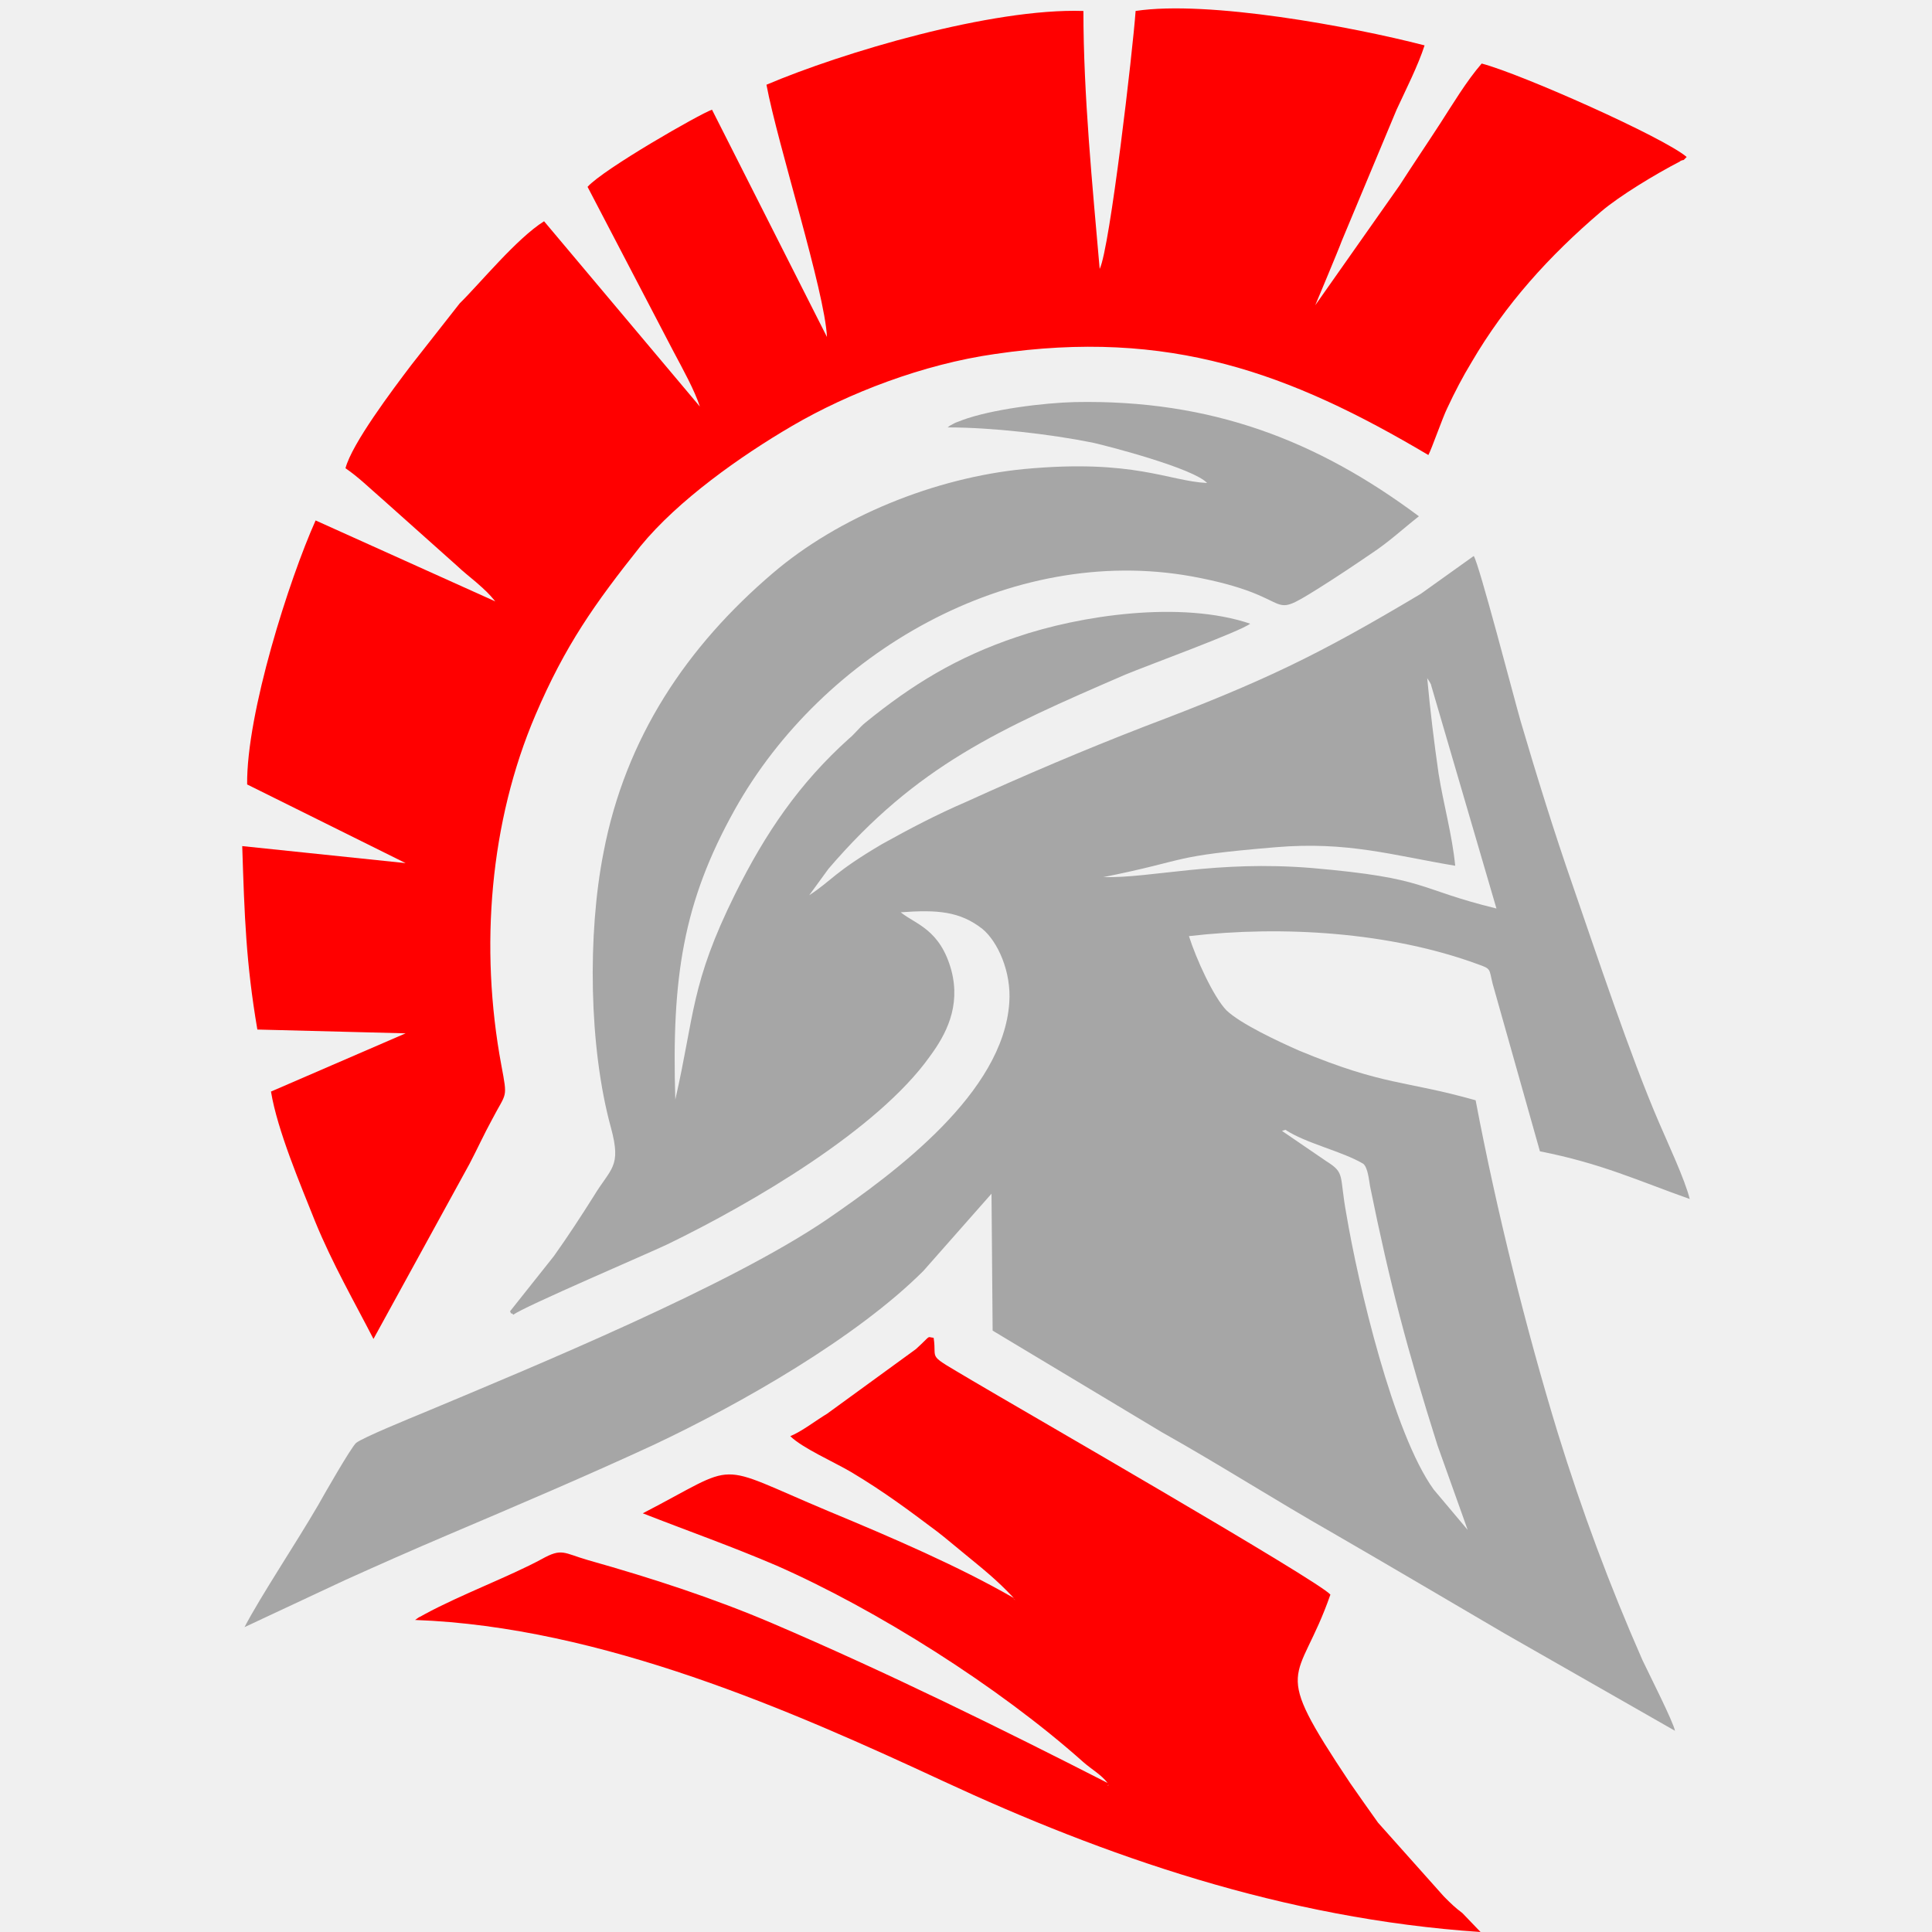
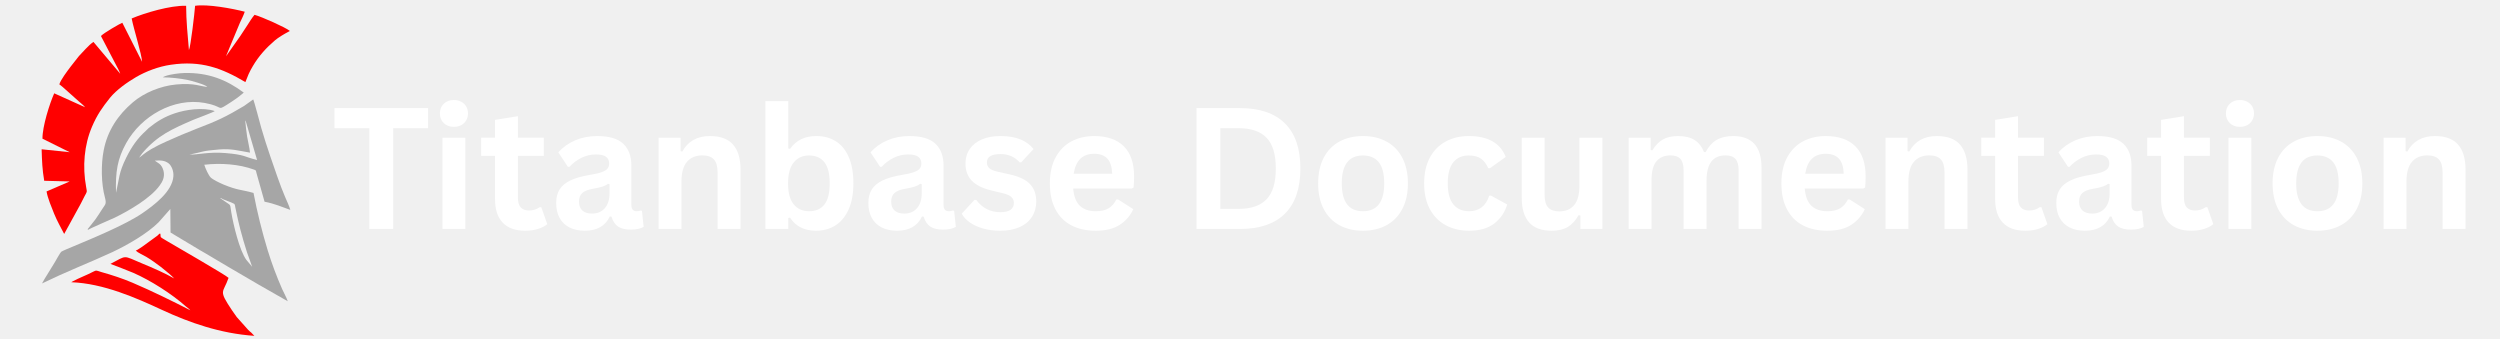
- <svg xmlns="http://www.w3.org/2000/svg" width="512" zoomAndPan="magnify" viewBox="0 0 384 384" height="512" preserveAspectRatio="xMidYMid meet" version="1.0">
-   <path fill="#a6a6a6" d="M 255.48 224.551 C 259.539 227.258 266.832 228.836 270.969 231.316 C 271.871 232.07 272.094 234.551 272.32 235.828 C 276.23 255.074 279.688 268.23 285.703 287.25 L 291.715 304.086 L 284.949 296.043 C 276.906 284.918 269.914 255.148 267.586 241.242 C 266.156 233.496 267.434 233.195 263.602 230.789 L 254.805 224.777 Z M 260.82 172.531 C 241.574 170.949 229.02 174.559 219.32 174.332 C 236.914 170.801 232.027 170.199 253.527 168.395 C 267.809 167.191 276.68 169.973 289.234 172.078 C 288.633 165.914 286.906 159.898 285.926 153.734 C 285.023 147.422 284.273 141.332 283.672 134.789 L 284.199 135.617 C 284.949 137.121 284.199 135.543 284.5 136.371 L 297.43 180.574 C 281.191 176.59 284.121 174.559 260.82 172.531 Z M 239.918 95.926 L 241.723 96.977 Z M 101.371 260.637 C 101.445 260.711 101.594 261.16 101.594 261.086 C 101.672 260.938 101.895 261.16 102.047 261.312 C 103.699 259.883 129.562 248.832 132.793 247.254 C 149.633 239.059 174.441 224.551 184.816 209.969 C 187.973 205.684 190.98 200.117 189.102 192.902 C 186.844 184.633 181.957 183.73 179.027 181.324 C 186.242 180.797 190.754 181.098 195.266 184.633 C 198.273 187.113 201.055 193.129 200.602 199.293 C 199.398 217.184 178.051 232.973 164.367 242.367 C 144.898 255.598 106.633 271.387 84.379 280.707 C 81.824 281.762 72.051 285.746 70.773 286.797 C 69.719 287.773 64.383 297.098 63.254 299.125 C 58.746 306.871 51.902 317.094 48.598 323.406 L 68.52 314.086 C 75.508 310.93 81.973 308.07 89.039 305.066 C 102.648 299.277 116.781 293.262 129.938 287.172 C 147.301 278.98 170.23 265.898 183.539 252.594 L 197.07 237.258 L 197.293 264.469 L 230.973 284.691 C 242.25 291.008 253.527 298.223 265.027 304.766 C 276.078 311.152 288.031 318.223 299.082 324.688 L 332.914 344.008 C 332.613 342.277 327.648 332.504 326.445 329.949 C 319.906 315.062 314.496 300.555 309.609 284.766 C 303.293 264.094 297.43 240.488 293.293 218.688 C 278.859 214.629 275.328 215.906 258.262 208.84 C 253.977 206.961 246.461 203.426 243.754 200.797 C 241.199 198.164 237.738 190.57 236.312 186.062 C 255.105 183.883 276.453 185.309 293.672 191.625 C 296.453 192.602 295.926 192.527 296.676 195.535 L 306.074 228.836 C 318.328 231.242 325.621 234.699 335.844 238.309 C 334.941 234.551 331.41 227.031 329.68 222.973 C 324.043 209.891 317.277 189.52 312.539 175.836 C 308.855 165.238 305.473 154.336 302.242 143.359 C 300.961 138.926 293.973 112.012 292.918 110.508 L 282.395 118.027 C 261.871 130.281 251.27 135.391 227.441 144.414 C 215.41 149.074 203.609 154.109 192.031 159.375 C 186.094 161.93 180.68 164.785 175.27 167.793 C 165.719 173.43 165.418 174.934 160.836 177.941 L 164.668 172.68 C 182.258 152.156 198.574 144.941 223.605 134.113 C 228.117 132.234 246.461 125.543 248.488 123.965 C 234.73 119.305 214.66 122.312 202.105 126.598 C 190.227 130.582 181.281 136.07 171.961 143.66 C 170.758 144.641 169.93 145.844 168.727 146.82 C 158.879 155.691 152.188 165.461 146.098 177.715 C 137.23 195.609 138.055 201.848 134.223 218.539 C 133.469 194.18 135.801 179.297 146.023 160.953 C 163.391 129.828 200.754 108.027 236.914 114.57 C 258.637 118.555 251.047 123.816 262.02 116.973 C 265.855 114.57 269.312 112.238 272.621 109.984 C 276.156 107.652 278.938 105.02 282.02 102.617 C 261.871 87.582 240.82 79.387 213.684 79.914 C 207.52 80.062 197.07 81.34 191.207 83.52 C 190.527 83.82 190.078 83.898 189.551 84.199 C 188.801 84.574 188.723 84.648 188.348 84.949 C 197.219 84.949 208.797 86.301 217.066 87.957 C 220.148 88.633 237.215 93.066 239.918 96 C 232.25 95.625 225.41 91.188 203.609 93.219 C 185.793 94.949 166.699 102.691 153.543 113.969 C 136.551 128.477 124.297 146.594 119.938 169.523 C 116.781 185.535 117.008 208.086 121.441 224.176 C 123.547 231.992 121.441 232.07 117.984 237.781 C 115.426 241.844 112.871 245.75 110.09 249.66 Z M 101.371 260.637 " fill-opacity="1" fill-rule="evenodd" />
-   <path fill="#ff0000" d="M 62.73 103.441 C 57.469 115.172 48.973 141.781 49.121 155.914 L 80.621 171.551 L 48.145 168.168 C 48.598 182.227 48.898 191.398 51.152 204.629 L 80.621 205.383 L 53.859 216.957 C 55.137 224.703 59.723 235.453 62.652 242.82 C 66.035 251.09 70.473 258.832 74.23 266.125 L 93.324 231.316 C 94.828 228.461 96.184 225.453 97.836 222.445 C 100.691 216.957 100.918 218.539 99.641 211.695 C 95.281 188.242 97.387 163.281 106.406 142.156 C 112.344 128.25 118.211 119.98 127.305 108.555 C 134.746 99.457 147.152 90.664 157.449 84.648 C 168.652 78.109 183.461 72.395 197.746 70.363 C 232.402 65.254 256.383 74.125 283.898 90.438 C 284.5 89.383 286.754 82.918 287.656 81.113 C 289.16 77.883 290.738 74.875 292.469 72.02 C 299.234 60.441 307.879 50.895 318.18 42.098 C 321.863 38.941 329.078 34.582 333.891 32.102 C 333.965 31.949 334.492 31.801 334.641 31.801 L 335.242 31.199 C 330.656 27.289 302.465 14.734 294.496 12.629 C 291.492 16.086 288.707 20.75 286.227 24.582 C 283.445 28.867 280.891 32.625 278.184 36.836 L 261.418 60.668 C 261.418 60.668 266.156 49.391 266.684 47.887 L 277.582 21.801 C 279.461 17.742 281.867 13.004 283.145 9.02 C 268.637 5.262 240.07 0 225.711 2.18 C 225.184 9.773 220.598 49.391 218.57 53.449 C 217.141 36.988 215.336 18.871 215.336 2.18 C 197.07 1.578 167.375 10.449 152.34 16.84 C 154.594 28.867 163.918 57.809 164.367 66.98 L 141.516 21.801 C 139.109 22.629 119.938 33.605 116.781 37.137 L 133.848 69.84 C 135.727 73.371 138.055 77.582 139.109 80.812 L 108.137 43.977 C 102.648 47.438 95.43 56.309 91.371 60.293 L 81.75 72.547 C 77.988 77.508 69.945 88.184 68.668 93.066 C 71.301 94.871 73.328 96.902 76.188 99.383 L 90.844 112.465 C 92.121 113.668 93.176 114.492 94.605 115.695 C 96.406 117.273 97.16 117.953 98.438 119.531 Z M 62.73 103.441 " fill-opacity="1" fill-rule="evenodd" />
-   <path fill="#ff0000" d="M 220.375 354.758 C 220.375 354.758 220.223 354.98 220.148 354.832 Z M 201.578 317.844 C 200.902 317.395 202.332 318.445 201.578 317.844 Z M 157.074 285.445 C 159.406 287.773 165.719 290.555 169.18 292.586 C 175.719 296.496 180.531 300.102 186.242 304.387 C 188.199 305.891 189.551 307.094 191.508 308.672 C 195.34 311.832 197.973 313.859 201.504 317.621 C 190.527 311.305 177.449 305.668 164.594 300.328 C 141.289 290.555 147.527 290.555 127.758 300.781 C 136.777 304.312 145.348 307.32 154.293 311.152 C 174.141 319.875 198.496 335.211 215.336 350.246 C 217.066 351.75 218.871 352.727 220.148 354.379 C 199.25 343.707 176.395 332.43 153.543 322.656 C 141.738 317.621 129.711 313.711 116.93 310.102 C 111.969 308.672 111.742 307.621 107.684 309.875 C 101.293 313.336 91.598 316.941 84.379 320.852 C 84.23 320.926 83.477 321.379 83.254 321.453 L 82.5 321.98 C 119.637 323.332 157.676 340.172 187.445 354.004 C 219.32 368.812 255.031 381.367 294.273 384 L 290.664 380.242 C 289.16 379.113 288.406 378.363 286.98 376.934 L 273.898 362.273 C 272.172 359.867 270.066 356.863 268.336 354.379 C 252.25 330.25 258.035 335.285 264.426 316.941 C 262.098 314.16 201.055 279.055 193.234 274.395 C 183.762 268.754 186.32 270.711 185.566 265.898 C 184.062 265.746 185.266 265.223 182.035 268.152 L 164.367 281.008 C 162.336 282.211 159.332 284.543 157.074 285.445 Z M 157.074 285.445 " fill-opacity="1" fill-rule="evenodd" />
+ <svg xmlns="http://www.w3.org/2000/svg" width="708" zoomAndPan="magnify" viewBox="0 0 531 72" height="96" preserveAspectRatio="xMidYMid meet" version="1.0">
+   <defs>
+     <g />
+     <clipPath id="85a16a7bea">
+       <path d="M 15 49 L 55 49 L 55 71.332 L 15 71.332 Z M 15 49 " clip-rule="nonzero" />
+     </clipPath>
+     <clipPath id="0c534fb037">
+       <rect x="0" width="458" y="0" height="49" />
+     </clipPath>
+   </defs>
+   <path fill="#a6a6a6" d="M 46.906 42.059 C 47.648 42.555 48.988 42.844 49.75 43.301 C 49.914 43.438 49.953 43.895 49.996 44.129 C 50.715 47.66 51.348 50.078 52.453 53.566 L 53.559 56.66 L 52.316 55.184 C 50.84 53.141 49.555 47.676 49.129 45.121 C 48.863 43.699 49.098 43.645 48.395 43.203 L 46.781 42.098 Z M 47.887 32.508 C 44.352 32.215 42.047 32.879 40.266 32.836 C 43.496 32.188 42.598 32.078 46.547 31.746 C 49.168 31.527 50.797 32.035 53.102 32.422 C 52.992 31.293 52.676 30.188 52.496 29.055 C 52.328 27.898 52.191 26.777 52.082 25.578 L 52.176 25.73 C 52.316 26.004 52.176 25.715 52.234 25.867 L 54.605 33.984 C 51.625 33.25 52.164 32.879 47.887 32.508 Z M 44.047 18.441 L 44.379 18.637 Z M 18.609 48.684 C 18.625 48.695 18.652 48.777 18.652 48.766 C 18.668 48.738 18.707 48.777 18.734 48.805 C 19.039 48.543 23.785 46.516 24.379 46.227 C 27.473 44.719 32.027 42.059 33.93 39.379 C 34.512 38.594 35.062 37.57 34.719 36.246 C 34.305 34.727 33.406 34.562 32.867 34.121 C 34.191 34.023 35.02 34.078 35.848 34.727 C 36.402 35.184 36.914 36.289 36.828 37.422 C 36.609 40.703 32.688 43.602 30.176 45.328 C 26.602 47.758 19.578 50.656 15.492 52.367 C 15.023 52.562 13.227 53.293 12.992 53.484 C 12.801 53.664 11.82 55.375 11.613 55.75 C 10.785 57.172 9.527 59.047 8.922 60.207 L 12.578 58.496 C 13.863 57.914 15.051 57.391 16.348 56.84 C 18.844 55.777 21.441 54.672 23.855 53.555 C 27.043 52.051 31.254 49.648 33.695 47.207 L 36.18 44.391 L 36.223 49.387 L 42.406 53.098 C 44.477 54.258 46.547 55.582 48.656 56.785 C 50.688 57.957 52.879 59.254 54.91 60.441 L 61.121 63.988 C 61.066 63.672 60.152 61.875 59.934 61.406 C 58.734 58.676 57.738 56.012 56.844 53.113 C 55.684 49.316 54.605 44.984 53.848 40.98 C 51.195 40.234 50.547 40.469 47.414 39.172 C 46.629 38.828 45.25 38.18 44.75 37.695 C 44.281 37.211 43.648 35.82 43.387 34.992 C 46.836 34.59 50.754 34.852 53.918 36.012 C 54.426 36.191 54.332 36.18 54.469 36.73 L 56.191 42.844 C 58.441 43.285 59.781 43.922 61.66 44.582 C 61.492 43.895 60.844 42.512 60.527 41.766 C 59.492 39.367 58.25 35.625 57.379 33.113 C 56.703 31.168 56.082 29.168 55.488 27.152 C 55.254 26.336 53.973 21.395 53.777 21.121 L 51.848 22.5 C 48.078 24.75 46.133 25.688 41.758 27.344 C 39.547 28.199 37.383 29.125 35.254 30.09 C 34.164 30.559 33.172 31.086 32.18 31.637 C 30.426 32.672 30.371 32.949 29.527 33.5 L 30.23 32.535 C 33.461 28.766 36.457 27.441 41.051 25.453 C 41.883 25.109 45.25 23.879 45.621 23.59 C 43.094 22.734 39.41 23.285 37.105 24.074 C 34.926 24.805 33.281 25.812 31.57 27.207 C 31.352 27.387 31.199 27.605 30.977 27.785 C 29.168 29.414 27.941 31.207 26.824 33.457 C 25.195 36.742 25.348 37.891 24.641 40.953 C 24.504 36.48 24.934 33.75 26.809 30.383 C 29.996 24.668 36.855 20.664 43.496 21.867 C 47.484 22.598 46.09 23.562 48.105 22.305 C 48.809 21.867 49.445 21.438 50.051 21.023 C 50.699 20.594 51.211 20.113 51.777 19.672 C 48.078 16.91 44.215 15.406 39.23 15.504 C 38.098 15.531 36.18 15.766 35.105 16.164 C 34.98 16.219 34.898 16.234 34.801 16.289 C 34.664 16.359 34.648 16.371 34.578 16.426 C 36.207 16.426 38.332 16.676 39.852 16.98 C 40.418 17.102 43.551 17.918 44.047 18.457 C 42.641 18.387 41.383 17.574 37.383 17.945 C 34.109 18.262 30.605 19.684 28.191 21.754 C 25.07 24.418 22.82 27.746 22.02 31.953 C 21.441 34.895 21.48 39.035 22.297 41.988 C 22.684 43.422 22.297 43.438 21.66 44.484 C 21.191 45.23 20.723 45.949 20.211 46.668 Z M 18.609 48.684 " fill-opacity="1" fill-rule="evenodd" />
+   <path fill="#ff0000" d="M 11.516 19.82 C 10.551 21.977 8.992 26.859 9.02 29.457 L 14.801 32.328 L 8.84 31.707 C 8.922 34.285 8.977 35.969 9.391 38.398 L 14.801 38.539 L 9.887 40.664 C 10.121 42.086 10.965 44.059 11.504 45.41 C 12.125 46.93 12.938 48.352 13.629 49.691 L 17.133 43.301 C 17.41 42.773 17.66 42.223 17.961 41.672 C 18.484 40.664 18.527 40.953 18.293 39.695 C 17.492 35.391 17.879 30.809 19.535 26.93 C 20.625 24.375 21.703 22.859 23.371 20.762 C 24.738 19.09 27.016 17.477 28.906 16.371 C 30.965 15.172 33.684 14.121 36.305 13.75 C 42.668 12.812 47.07 14.441 52.121 17.434 C 52.234 17.242 52.645 16.055 52.812 15.723 C 53.09 15.129 53.379 14.578 53.695 14.055 C 54.938 11.926 56.523 10.176 58.414 8.559 C 59.094 7.98 60.418 7.18 61.301 6.727 C 61.312 6.695 61.41 6.668 61.438 6.668 L 61.547 6.559 C 60.707 5.84 55.531 3.535 54.066 3.148 C 53.516 3.785 53.004 4.641 52.551 5.344 C 52.039 6.129 51.57 6.82 51.074 7.594 L 47.996 11.969 C 47.996 11.969 48.863 9.898 48.961 9.621 L 50.961 4.832 C 51.309 4.09 51.75 3.219 51.984 2.488 C 49.32 1.797 44.074 0.832 41.438 1.23 C 41.344 2.625 40.5 9.898 40.129 10.645 C 39.867 7.621 39.535 4.297 39.535 1.23 C 36.18 1.121 30.73 2.75 27.969 3.922 C 28.383 6.129 30.094 11.445 30.176 13.129 L 25.98 4.832 C 25.539 4.984 22.02 7 21.441 7.648 L 24.574 13.652 C 24.918 14.301 25.348 15.074 25.539 15.668 L 19.852 8.906 C 18.844 9.539 17.52 11.168 16.773 11.902 L 15.008 14.148 C 14.316 15.062 12.84 17.02 12.605 17.918 C 13.09 18.25 13.461 18.621 13.988 19.078 L 16.68 21.48 C 16.914 21.699 17.105 21.852 17.367 22.07 C 17.699 22.363 17.84 22.488 18.074 22.777 Z M 11.516 19.82 " fill-opacity="1" fill-rule="evenodd" />
+   <g clip-path="url(#85a16a7bea)">
+     <path fill="#ff0000" d="M 40.461 65.961 C 40.461 65.961 40.43 66.004 40.418 65.977 Z M 37.008 59.184 C 36.883 59.102 37.148 59.297 37.008 59.184 Z M 28.836 53.238 C 29.266 53.664 30.426 54.176 31.059 54.547 C 32.262 55.266 33.145 55.93 34.191 56.715 C 34.551 56.992 34.801 57.211 35.16 57.5 C 35.863 58.082 36.348 58.453 36.996 59.145 C 34.98 57.984 32.578 56.949 30.219 55.969 C 25.941 54.176 27.086 54.176 23.457 56.051 C 25.113 56.699 26.684 57.254 28.328 57.957 C 31.973 59.559 36.441 62.375 39.535 65.133 C 39.852 65.41 40.184 65.59 40.418 65.895 C 36.582 63.934 32.387 61.863 28.191 60.07 C 26.023 59.145 23.812 58.426 21.469 57.766 C 20.559 57.5 20.516 57.309 19.77 57.723 C 18.598 58.359 16.816 59.02 15.492 59.738 C 15.465 59.75 15.324 59.836 15.285 59.848 L 15.148 59.945 C 21.965 60.191 28.949 63.285 34.414 65.824 C 40.266 68.543 46.82 70.848 54.027 71.332 L 53.363 70.641 C 53.09 70.434 52.949 70.297 52.688 70.035 L 50.285 67.344 C 49.969 66.898 49.582 66.348 49.266 65.895 C 46.312 61.461 47.375 62.387 48.547 59.02 C 48.121 58.508 36.914 52.062 35.477 51.207 C 33.738 50.172 34.207 50.531 34.07 49.648 C 33.793 49.621 34.012 49.523 33.422 50.062 L 30.176 52.422 C 29.805 52.645 29.254 53.07 28.836 53.238 Z M 28.836 53.238 " fill-opacity="1" fill-rule="evenodd" />
+   </g>
+   <g transform="matrix(1, 0, 0, 1, 70, 11)">
+     <g clip-path="url(#0c534fb037)">
+       <g fill="#ffffff" fill-opacity="1">
+         <g transform="translate(0.337993, 37.6315)">
+           <g>
+             <path d="M 20.578 -25.672 L 20.578 -21.406 L 13.172 -21.406 L 13.172 0 L 8.109 0 L 8.109 -21.406 L 0.703 -21.406 L 0.703 -25.672 Z M 20.578 -25.672 " />
+           </g>
+         </g>
+       </g>
+       <g fill="#ffffff" fill-opacity="1">
+         <g transform="translate(21.18262, 37.6315)">
+           <g>
+             <path d="M 5.219 -21.688 C 4.344 -21.688 3.629 -21.953 3.078 -22.484 C 2.523 -23.016 2.25 -23.703 2.25 -24.547 C 2.25 -25.379 2.523 -26.062 3.078 -26.594 C 3.629 -27.125 4.344 -27.391 5.219 -27.391 C 5.801 -27.391 6.32 -27.266 6.781 -27.016 C 7.238 -26.773 7.594 -26.441 7.844 -26.016 C 8.094 -25.586 8.219 -25.098 8.219 -24.547 C 8.219 -24.004 8.094 -23.516 7.844 -23.078 C 7.594 -22.641 7.238 -22.297 6.781 -22.047 C 6.32 -21.805 5.801 -21.688 5.219 -21.688 Z M 2.797 0 L 2.797 -19.375 L 7.656 -19.375 L 7.656 0 Z M 2.797 0 " />
+           </g>
+         </g>
+       </g>
+       <g fill="#ffffff" fill-opacity="1">
+         <g transform="translate(31.61379, 37.6315)">
+           <g>
+             <path d="M 13.359 -4.625 L 14.625 -1.016 C 14.102 -0.586 13.441 -0.25 12.641 0 C 11.848 0.25 10.945 0.375 9.938 0.375 C 7.844 0.375 6.25 -0.195 5.156 -1.344 C 4.07 -2.488 3.531 -4.148 3.531 -6.328 L 3.531 -15.531 L 0.578 -15.531 L 0.578 -19.391 L 3.531 -19.391 L 3.531 -23.172 L 8.391 -23.953 L 8.391 -19.391 L 13.891 -19.391 L 13.891 -15.531 L 8.391 -15.531 L 8.391 -6.672 C 8.391 -5.711 8.586 -5.016 8.984 -4.578 C 9.391 -4.141 9.973 -3.922 10.734 -3.922 C 11.598 -3.922 12.352 -4.156 13 -4.625 Z M 13.359 -4.625 " />
+           </g>
+         </g>
+       </g>
+       <g fill="#ffffff" fill-opacity="1">
+         <g transform="translate(46.66347, 37.6315)">
+           <g>
+             <path d="M 7.547 0.375 C 6.305 0.375 5.227 0.145 4.312 -0.312 C 3.406 -0.77 2.703 -1.441 2.203 -2.328 C 1.711 -3.211 1.469 -4.273 1.469 -5.516 C 1.469 -6.66 1.711 -7.625 2.203 -8.406 C 2.703 -9.188 3.469 -9.82 4.5 -10.312 C 5.531 -10.812 6.875 -11.195 8.531 -11.469 C 9.695 -11.656 10.578 -11.859 11.172 -12.078 C 11.773 -12.305 12.18 -12.562 12.391 -12.844 C 12.609 -13.125 12.719 -13.477 12.719 -13.906 C 12.719 -14.531 12.5 -15.004 12.062 -15.328 C 11.633 -15.66 10.914 -15.828 9.906 -15.828 C 8.832 -15.828 7.805 -15.586 6.828 -15.109 C 5.859 -14.629 5.016 -13.992 4.297 -13.203 L 3.953 -13.203 L 1.922 -16.281 C 2.898 -17.375 4.098 -18.223 5.516 -18.828 C 6.93 -19.43 8.477 -19.734 10.156 -19.734 C 12.719 -19.734 14.57 -19.188 15.719 -18.094 C 16.863 -17.008 17.438 -15.469 17.438 -13.469 L 17.438 -5.062 C 17.438 -4.195 17.816 -3.766 18.578 -3.766 C 18.867 -3.766 19.156 -3.816 19.438 -3.922 L 19.688 -3.844 L 20.047 -0.453 C 19.773 -0.273 19.395 -0.129 18.906 -0.016 C 18.426 0.086 17.898 0.141 17.328 0.141 C 16.172 0.141 15.266 -0.078 14.609 -0.516 C 13.961 -0.961 13.5 -1.66 13.219 -2.609 L 12.859 -2.656 C 11.91 -0.633 10.141 0.375 7.547 0.375 Z M 9.094 -3.266 C 10.219 -3.266 11.113 -3.641 11.781 -4.391 C 12.457 -5.148 12.797 -6.203 12.797 -7.547 L 12.797 -9.516 L 12.469 -9.594 C 12.176 -9.352 11.789 -9.156 11.312 -9 C 10.844 -8.844 10.16 -8.688 9.266 -8.531 C 8.211 -8.352 7.457 -8.051 7 -7.625 C 6.539 -7.195 6.312 -6.594 6.312 -5.812 C 6.312 -4.977 6.555 -4.344 7.047 -3.906 C 7.535 -3.477 8.219 -3.266 9.094 -3.266 Z M 9.094 -3.266 " />
+           </g>
+         </g>
+       </g>
+       <g fill="#ffffff" fill-opacity="1">
+         <g transform="translate(67.08678, 37.6315)">
+           <g>
+             <path d="M 2.797 0 L 2.797 -19.375 L 7.469 -19.375 L 7.469 -16.531 L 7.828 -16.438 C 9.035 -18.633 10.992 -19.734 13.703 -19.734 C 15.93 -19.734 17.57 -19.125 18.625 -17.906 C 19.676 -16.695 20.203 -14.926 20.203 -12.594 L 20.203 0 L 15.328 0 L 15.328 -12 C 15.328 -13.281 15.066 -14.203 14.547 -14.766 C 14.035 -15.336 13.211 -15.625 12.078 -15.625 C 10.691 -15.625 9.609 -15.172 8.828 -14.266 C 8.047 -13.367 7.656 -11.957 7.656 -10.031 L 7.656 0 Z M 2.797 0 " />
+           </g>
+         </g>
+       </g>
+       <g fill="#ffffff" fill-opacity="1">
+         <g transform="translate(89.77544, 37.6315)">
+           <g>
+             <path d="M 13.547 0.375 C 11.066 0.375 9.227 -0.551 8.031 -2.406 L 7.656 -2.328 L 7.656 0 L 2.797 0 L 2.797 -27.156 L 7.656 -27.156 L 7.656 -17.094 L 8.031 -17.016 C 8.695 -17.941 9.484 -18.625 10.391 -19.062 C 11.297 -19.508 12.379 -19.734 13.641 -19.734 C 15.211 -19.734 16.582 -19.363 17.75 -18.625 C 18.926 -17.895 19.844 -16.773 20.5 -15.266 C 21.156 -13.766 21.484 -11.898 21.484 -9.672 C 21.484 -7.473 21.141 -5.617 20.453 -4.109 C 19.773 -2.609 18.836 -1.484 17.641 -0.734 C 16.453 0.004 15.086 0.375 13.547 0.375 Z M 12.062 -3.766 C 13.488 -3.766 14.578 -4.238 15.328 -5.188 C 16.078 -6.145 16.453 -7.641 16.453 -9.672 C 16.453 -11.723 16.078 -13.223 15.328 -14.172 C 14.578 -15.129 13.488 -15.609 12.062 -15.609 C 10.695 -15.609 9.613 -15.113 8.812 -14.125 C 8.008 -13.145 7.609 -11.66 7.609 -9.672 C 7.609 -7.68 8.008 -6.195 8.812 -5.219 C 9.613 -4.25 10.695 -3.766 12.062 -3.766 Z M 12.062 -3.766 " />
+           </g>
+         </g>
+       </g>
+       <g fill="#ffffff" fill-opacity="1">
+         <g transform="translate(112.9734, 37.6315)">
+           <g>
+             <path d="M 7.547 0.375 C 6.305 0.375 5.227 0.145 4.312 -0.312 C 3.406 -0.77 2.703 -1.441 2.203 -2.328 C 1.711 -3.211 1.469 -4.273 1.469 -5.516 C 1.469 -6.66 1.711 -7.625 2.203 -8.406 C 2.703 -9.188 3.469 -9.82 4.5 -10.312 C 5.531 -10.812 6.875 -11.195 8.531 -11.469 C 9.695 -11.656 10.578 -11.859 11.172 -12.078 C 11.773 -12.305 12.18 -12.562 12.391 -12.844 C 12.609 -13.125 12.719 -13.477 12.719 -13.906 C 12.719 -14.531 12.5 -15.004 12.062 -15.328 C 11.633 -15.66 10.914 -15.828 9.906 -15.828 C 8.832 -15.828 7.805 -15.586 6.828 -15.109 C 5.859 -14.629 5.016 -13.992 4.297 -13.203 L 3.953 -13.203 L 1.922 -16.281 C 2.898 -17.375 4.098 -18.223 5.516 -18.828 C 6.93 -19.43 8.477 -19.734 10.156 -19.734 C 12.719 -19.734 14.57 -19.188 15.719 -18.094 C 16.863 -17.008 17.438 -15.469 17.438 -13.469 L 17.438 -5.062 C 17.438 -4.195 17.816 -3.766 18.578 -3.766 C 18.867 -3.766 19.156 -3.816 19.438 -3.922 L 19.688 -3.844 L 20.047 -0.453 C 19.773 -0.273 19.395 -0.129 18.906 -0.016 C 18.426 0.086 17.898 0.141 17.328 0.141 C 16.172 0.141 15.266 -0.078 14.609 -0.516 C 13.961 -0.961 13.5 -1.66 13.219 -2.609 L 12.859 -2.656 C 11.91 -0.633 10.141 0.375 7.547 0.375 Z M 9.094 -3.266 C 10.219 -3.266 11.113 -3.641 11.781 -4.391 C 12.457 -5.148 12.797 -6.203 12.797 -7.547 L 12.797 -9.516 L 12.469 -9.594 C 12.176 -9.352 11.789 -9.156 11.312 -9 C 10.844 -8.844 10.16 -8.688 9.266 -8.531 C 8.211 -8.352 7.457 -8.051 7 -7.625 C 6.539 -7.195 6.312 -6.594 6.312 -5.812 C 6.312 -4.977 6.555 -4.344 7.047 -3.906 C 7.535 -3.477 8.219 -3.266 9.094 -3.266 Z M 9.094 -3.266 " />
+           </g>
+         </g>
+       </g>
+       <g fill="#ffffff" fill-opacity="1">
+         <g transform="translate(133.3967, 37.6315)">
+           <g>
+             <path d="M 9.062 0.375 C 7.738 0.375 6.523 0.219 5.422 -0.094 C 4.328 -0.406 3.391 -0.832 2.609 -1.375 C 1.828 -1.926 1.25 -2.551 0.875 -3.25 L 3.578 -6.172 L 3.953 -6.172 C 4.598 -5.297 5.359 -4.641 6.234 -4.203 C 7.109 -3.773 8.062 -3.562 9.094 -3.562 C 10.039 -3.562 10.754 -3.727 11.234 -4.062 C 11.711 -4.406 11.953 -4.895 11.953 -5.531 C 11.953 -6.02 11.781 -6.43 11.438 -6.766 C 11.094 -7.098 10.535 -7.359 9.766 -7.547 L 7.203 -8.172 C 5.285 -8.629 3.883 -9.328 3 -10.266 C 2.113 -11.203 1.672 -12.398 1.672 -13.859 C 1.672 -15.066 1.977 -16.113 2.594 -17 C 3.207 -17.883 4.07 -18.562 5.188 -19.031 C 6.301 -19.5 7.602 -19.734 9.094 -19.734 C 10.844 -19.734 12.289 -19.484 13.438 -18.984 C 14.582 -18.484 15.477 -17.812 16.125 -16.969 L 13.516 -14.156 L 13.172 -14.156 C 12.629 -14.758 12.02 -15.203 11.344 -15.484 C 10.676 -15.766 9.926 -15.906 9.094 -15.906 C 7.176 -15.906 6.219 -15.312 6.219 -14.125 C 6.219 -13.613 6.395 -13.203 6.75 -12.891 C 7.102 -12.578 7.734 -12.32 8.641 -12.125 L 11.031 -11.594 C 13 -11.164 14.438 -10.488 15.344 -9.562 C 16.25 -8.633 16.703 -7.383 16.703 -5.812 C 16.703 -4.582 16.395 -3.5 15.781 -2.562 C 15.176 -1.625 14.301 -0.898 13.156 -0.391 C 12.008 0.117 10.645 0.375 9.062 0.375 Z M 9.062 0.375 " />
+           </g>
+         </g>
+       </g>
+       <g fill="#ffffff" fill-opacity="1">
+         <g transform="translate(151.2561, 37.6315)">
+           <g>
+             <path d="M 19.141 -8.594 L 6.688 -8.594 C 6.832 -6.906 7.312 -5.676 8.125 -4.906 C 8.945 -4.145 10.066 -3.766 11.484 -3.766 C 12.598 -3.766 13.5 -3.969 14.188 -4.375 C 14.883 -4.789 15.441 -5.422 15.859 -6.266 L 16.234 -6.266 L 19.453 -4.203 C 18.828 -2.836 17.875 -1.734 16.594 -0.891 C 15.32 -0.047 13.617 0.375 11.484 0.375 C 9.484 0.375 7.754 -0.004 6.297 -0.766 C 4.836 -1.535 3.711 -2.672 2.922 -4.172 C 2.129 -5.672 1.734 -7.504 1.734 -9.672 C 1.734 -11.879 2.148 -13.738 2.984 -15.25 C 3.816 -16.758 4.941 -17.883 6.359 -18.625 C 7.773 -19.363 9.367 -19.734 11.141 -19.734 C 13.879 -19.734 15.977 -19.008 17.438 -17.562 C 18.895 -16.113 19.625 -13.984 19.625 -11.172 C 19.625 -10.148 19.586 -9.359 19.516 -8.797 Z M 14.969 -11.734 C 14.914 -13.203 14.57 -14.273 13.938 -14.953 C 13.301 -15.629 12.367 -15.969 11.141 -15.969 C 8.68 -15.969 7.234 -14.555 6.797 -11.734 Z M 14.969 -11.734 " />
+           </g>
+         </g>
+       </g>
+       <g fill="#ffffff" fill-opacity="1">
+         <g transform="translate(172.3116, 37.6315)">
+           <g />
+         </g>
+       </g>
+       <g fill="#ffffff" fill-opacity="1">
+         <g transform="translate(180.7935, 37.6315)">
+           <g>
+             <path d="M 12.578 -25.672 C 16.742 -25.672 19.922 -24.594 22.109 -22.438 C 24.305 -20.289 25.406 -17.094 25.406 -12.844 C 25.406 -8.602 24.305 -5.398 22.109 -3.234 C 19.922 -1.078 16.742 0 12.578 0 L 3.344 0 L 3.344 -25.672 Z M 12.281 -4.266 C 14.926 -4.266 16.906 -4.941 18.219 -6.297 C 19.531 -7.648 20.188 -9.832 20.188 -12.844 C 20.188 -15.852 19.531 -18.031 18.219 -19.375 C 16.906 -20.727 14.926 -21.406 12.281 -21.406 L 8.406 -21.406 L 8.406 -4.266 Z M 12.281 -4.266 " />
+           </g>
+         </g>
+       </g>
+       <g fill="#ffffff" fill-opacity="1">
+         <g transform="translate(208.2412, 37.6315)">
+           <g>
+             <path d="M 11.25 0.375 C 9.352 0.375 7.688 -0.016 6.25 -0.797 C 4.82 -1.578 3.711 -2.719 2.922 -4.219 C 2.129 -5.727 1.734 -7.547 1.734 -9.672 C 1.734 -11.805 2.129 -13.629 2.922 -15.141 C 3.711 -16.648 4.82 -17.789 6.25 -18.562 C 7.688 -19.344 9.352 -19.734 11.25 -19.734 C 13.156 -19.734 14.82 -19.344 16.25 -18.562 C 17.688 -17.789 18.801 -16.648 19.594 -15.141 C 20.395 -13.629 20.797 -11.805 20.797 -9.672 C 20.797 -7.547 20.395 -5.727 19.594 -4.219 C 18.801 -2.719 17.688 -1.578 16.25 -0.797 C 14.82 -0.016 13.156 0.375 11.25 0.375 Z M 11.25 -3.766 C 14.258 -3.766 15.766 -5.734 15.766 -9.672 C 15.766 -11.723 15.379 -13.223 14.609 -14.172 C 13.836 -15.129 12.719 -15.609 11.25 -15.609 C 8.25 -15.609 6.75 -13.629 6.75 -9.672 C 6.75 -5.734 8.25 -3.766 11.25 -3.766 Z M 11.25 -3.766 " />
+           </g>
+         </g>
+       </g>
+       <g fill="#ffffff" fill-opacity="1">
+         <g transform="translate(230.7542, 37.6315)">
+           <g>
+             <path d="M 11.297 0.375 C 9.422 0.375 7.758 -0.016 6.312 -0.797 C 4.875 -1.578 3.75 -2.723 2.938 -4.234 C 2.133 -5.742 1.734 -7.555 1.734 -9.672 C 1.734 -11.805 2.133 -13.629 2.938 -15.141 C 3.75 -16.648 4.867 -17.789 6.297 -18.562 C 7.734 -19.344 9.367 -19.734 11.203 -19.734 C 15.285 -19.734 17.906 -18.254 19.062 -15.297 L 15.719 -12.906 L 15.344 -12.906 C 14.945 -13.82 14.43 -14.5 13.797 -14.938 C 13.16 -15.383 12.297 -15.609 11.203 -15.609 C 9.797 -15.609 8.703 -15.125 7.922 -14.156 C 7.141 -13.188 6.75 -11.691 6.75 -9.672 C 6.75 -7.68 7.145 -6.195 7.938 -5.219 C 8.727 -4.25 9.848 -3.766 11.297 -3.766 C 12.348 -3.766 13.238 -4.047 13.969 -4.609 C 14.695 -5.18 15.223 -6 15.547 -7.062 L 15.906 -7.094 L 19.375 -5.203 C 18.883 -3.555 17.973 -2.211 16.641 -1.172 C 15.305 -0.141 13.523 0.375 11.297 0.375 Z M 11.297 0.375 " />
+           </g>
+         </g>
+       </g>
+       <g fill="#ffffff" fill-opacity="1">
+         <g transform="translate(250.721, 37.6315)">
+           <g>
+             <path d="M 8.875 0.375 C 6.695 0.375 5.086 -0.219 4.047 -1.406 C 3.016 -2.602 2.5 -4.312 2.5 -6.531 L 2.5 -19.375 L 7.359 -19.375 L 7.359 -7.141 C 7.359 -5.961 7.613 -5.098 8.125 -4.547 C 8.633 -4.004 9.422 -3.734 10.484 -3.734 C 11.828 -3.734 12.875 -4.176 13.625 -5.062 C 14.375 -5.945 14.75 -7.336 14.75 -9.234 L 14.75 -19.375 L 19.625 -19.375 L 19.625 0 L 14.953 0 L 14.953 -2.844 L 14.578 -2.938 C 13.953 -1.82 13.191 -0.988 12.297 -0.438 C 11.398 0.102 10.258 0.375 8.875 0.375 Z M 8.875 0.375 " />
+           </g>
+         </g>
+       </g>
+       <g fill="#ffffff" fill-opacity="1">
+         <g transform="translate(273.1286, 37.6315)">
+           <g>
+             <path d="M 2.797 0 L 2.797 -19.375 L 7.469 -19.375 L 7.469 -16.766 L 7.828 -16.703 C 8.461 -17.742 9.203 -18.508 10.047 -19 C 10.898 -19.488 11.988 -19.734 13.312 -19.734 C 14.781 -19.734 15.957 -19.441 16.844 -18.859 C 17.727 -18.285 18.379 -17.441 18.797 -16.328 L 19.156 -16.328 C 19.758 -17.492 20.531 -18.352 21.469 -18.906 C 22.414 -19.457 23.586 -19.734 24.984 -19.734 C 29.004 -19.734 31.016 -17.5 31.016 -13.031 L 31.016 0 L 26.156 0 L 26.156 -12.422 C 26.156 -13.555 25.93 -14.375 25.484 -14.875 C 25.035 -15.375 24.32 -15.625 23.344 -15.625 C 20.676 -15.625 19.344 -13.844 19.344 -10.281 L 19.344 0 L 14.469 0 L 14.469 -12.422 C 14.469 -13.555 14.242 -14.375 13.797 -14.875 C 13.348 -15.375 12.629 -15.625 11.641 -15.625 C 10.391 -15.625 9.41 -15.207 8.703 -14.375 C 8.004 -13.539 7.656 -12.207 7.656 -10.375 L 7.656 0 Z M 2.797 0 " />
+           </g>
+         </g>
+       </g>
+       <g fill="#ffffff" fill-opacity="1">
+         <g transform="translate(306.6348, 37.6315)">
+           <g>
+             <path d="M 19.141 -8.594 L 6.688 -8.594 C 6.832 -6.906 7.312 -5.676 8.125 -4.906 C 8.945 -4.145 10.066 -3.766 11.484 -3.766 C 12.598 -3.766 13.5 -3.969 14.188 -4.375 C 14.883 -4.789 15.441 -5.422 15.859 -6.266 L 16.234 -6.266 L 19.453 -4.203 C 18.828 -2.836 17.875 -1.734 16.594 -0.891 C 15.32 -0.047 13.617 0.375 11.484 0.375 C 9.484 0.375 7.754 -0.004 6.297 -0.766 C 4.836 -1.535 3.711 -2.672 2.922 -4.172 C 2.129 -5.672 1.734 -7.504 1.734 -9.672 C 1.734 -11.879 2.148 -13.738 2.984 -15.25 C 3.816 -16.758 4.941 -17.883 6.359 -18.625 C 7.773 -19.363 9.367 -19.734 11.141 -19.734 C 13.879 -19.734 15.977 -19.008 17.438 -17.562 C 18.895 -16.113 19.625 -13.984 19.625 -11.172 C 19.625 -10.148 19.586 -9.359 19.516 -8.797 Z M 14.969 -11.734 C 14.914 -13.203 14.57 -14.273 13.938 -14.953 C 13.301 -15.629 12.367 -15.969 11.141 -15.969 C 8.68 -15.969 7.234 -14.555 6.797 -11.734 Z M 14.969 -11.734 " />
+           </g>
+         </g>
+       </g>
+       <g fill="#ffffff" fill-opacity="1">
+         <g transform="translate(327.6903, 37.6315)">
+           <g>
+             <path d="M 2.797 0 L 2.797 -19.375 L 7.469 -19.375 L 7.469 -16.531 L 7.828 -16.438 C 9.035 -18.633 10.992 -19.734 13.703 -19.734 C 15.93 -19.734 17.57 -19.125 18.625 -17.906 C 19.676 -16.695 20.203 -14.926 20.203 -12.594 L 20.203 0 L 15.328 0 L 15.328 -12 C 15.328 -13.281 15.066 -14.203 14.547 -14.766 C 14.035 -15.336 13.211 -15.625 12.078 -15.625 C 10.691 -15.625 9.609 -15.172 8.828 -14.266 C 8.047 -13.367 7.656 -11.957 7.656 -10.031 L 7.656 0 Z M 2.797 0 " />
+           </g>
+         </g>
+       </g>
+       <g fill="#ffffff" fill-opacity="1">
+         <g transform="translate(350.2384, 37.6315)">
+           <g>
+             <path d="M 13.359 -4.625 L 14.625 -1.016 C 14.102 -0.586 13.441 -0.25 12.641 0 C 11.848 0.25 10.945 0.375 9.938 0.375 C 7.844 0.375 6.25 -0.195 5.156 -1.344 C 4.07 -2.488 3.531 -4.148 3.531 -6.328 L 3.531 -15.531 L 0.578 -15.531 L 0.578 -19.391 L 3.531 -19.391 L 3.531 -23.172 L 8.391 -23.953 L 8.391 -19.391 L 13.891 -19.391 L 13.891 -15.531 L 8.391 -15.531 L 8.391 -6.672 C 8.391 -5.711 8.586 -5.016 8.984 -4.578 C 9.391 -4.141 9.973 -3.922 10.734 -3.922 C 11.598 -3.922 12.352 -4.156 13 -4.625 Z M 13.359 -4.625 " />
+           </g>
+         </g>
+       </g>
+       <g fill="#ffffff" fill-opacity="1">
+         <g transform="translate(365.2881, 37.6315)">
+           <g>
+             <path d="M 7.547 0.375 C 6.305 0.375 5.227 0.145 4.312 -0.312 C 3.406 -0.77 2.703 -1.441 2.203 -2.328 C 1.711 -3.211 1.469 -4.273 1.469 -5.516 C 1.469 -6.66 1.711 -7.625 2.203 -8.406 C 2.703 -9.188 3.469 -9.82 4.5 -10.312 C 5.531 -10.812 6.875 -11.195 8.531 -11.469 C 9.695 -11.656 10.578 -11.859 11.172 -12.078 C 11.773 -12.305 12.18 -12.562 12.391 -12.844 C 12.609 -13.125 12.719 -13.477 12.719 -13.906 C 12.719 -14.531 12.5 -15.004 12.062 -15.328 C 11.633 -15.66 10.914 -15.828 9.906 -15.828 C 8.832 -15.828 7.805 -15.586 6.828 -15.109 C 5.859 -14.629 5.016 -13.992 4.297 -13.203 L 3.953 -13.203 L 1.922 -16.281 C 2.898 -17.375 4.098 -18.223 5.516 -18.828 C 6.93 -19.43 8.477 -19.734 10.156 -19.734 C 12.719 -19.734 14.57 -19.188 15.719 -18.094 C 16.863 -17.008 17.438 -15.469 17.438 -13.469 L 17.438 -5.062 C 17.438 -4.195 17.816 -3.766 18.578 -3.766 C 18.867 -3.766 19.156 -3.816 19.438 -3.922 L 19.688 -3.844 L 20.047 -0.453 C 19.773 -0.273 19.395 -0.129 18.906 -0.016 C 18.426 0.086 17.898 0.141 17.328 0.141 C 16.172 0.141 15.266 -0.078 14.609 -0.516 C 13.961 -0.961 13.5 -1.66 13.219 -2.609 L 12.859 -2.656 C 11.91 -0.633 10.141 0.375 7.547 0.375 Z M 9.094 -3.266 C 10.219 -3.266 11.113 -3.641 11.781 -4.391 C 12.457 -5.148 12.797 -6.203 12.797 -7.547 L 12.797 -9.516 L 12.469 -9.594 C 12.176 -9.352 11.789 -9.156 11.312 -9 C 10.844 -8.844 10.16 -8.688 9.266 -8.531 C 8.211 -8.352 7.457 -8.051 7 -7.625 C 6.539 -7.195 6.312 -6.594 6.312 -5.812 C 6.312 -4.977 6.555 -4.344 7.047 -3.906 C 7.535 -3.477 8.219 -3.266 9.094 -3.266 Z M 9.094 -3.266 " />
+           </g>
+         </g>
+       </g>
+       <g fill="#ffffff" fill-opacity="1">
+         <g transform="translate(385.4831, 37.6315)">
+           <g>
+             <path d="M 13.359 -4.625 L 14.625 -1.016 C 14.102 -0.586 13.441 -0.25 12.641 0 C 11.848 0.25 10.945 0.375 9.938 0.375 C 7.844 0.375 6.25 -0.195 5.156 -1.344 C 4.07 -2.488 3.531 -4.148 3.531 -6.328 L 3.531 -15.531 L 0.578 -15.531 L 0.578 -19.391 L 3.531 -19.391 L 3.531 -23.172 L 8.391 -23.953 L 8.391 -19.391 L 13.891 -19.391 L 13.891 -15.531 L 8.391 -15.531 L 8.391 -6.672 C 8.391 -5.711 8.586 -5.016 8.984 -4.578 C 9.391 -4.141 9.973 -3.922 10.734 -3.922 C 11.598 -3.922 12.352 -4.156 13 -4.625 Z M 13.359 -4.625 " />
+           </g>
+         </g>
+       </g>
+       <g fill="#ffffff" fill-opacity="1">
+         <g transform="translate(400.5328, 37.6315)">
+           <g>
+             <path d="M 5.219 -21.688 C 4.344 -21.688 3.629 -21.953 3.078 -22.484 C 2.523 -23.016 2.25 -23.703 2.25 -24.547 C 2.25 -25.379 2.523 -26.062 3.078 -26.594 C 3.629 -27.125 4.344 -27.391 5.219 -27.391 C 5.801 -27.391 6.32 -27.266 6.781 -27.016 C 7.238 -26.773 7.594 -26.441 7.844 -26.016 C 8.094 -25.586 8.219 -25.098 8.219 -24.547 C 8.219 -24.004 8.094 -23.516 7.844 -23.078 C 7.594 -22.641 7.238 -22.297 6.781 -22.047 C 6.32 -21.805 5.801 -21.688 5.219 -21.688 Z M 2.797 0 L 2.797 -19.375 L 7.656 -19.375 L 7.656 0 Z M 2.797 0 " />
+           </g>
+         </g>
+       </g>
+       <g fill="#ffffff" fill-opacity="1">
+         <g transform="translate(410.9639, 37.6315)">
+           <g>
+             <path d="M 11.25 0.375 C 9.352 0.375 7.688 -0.016 6.25 -0.797 C 4.82 -1.578 3.711 -2.719 2.922 -4.219 C 2.129 -5.727 1.734 -7.547 1.734 -9.672 C 1.734 -11.805 2.129 -13.629 2.922 -15.141 C 3.711 -16.648 4.82 -17.789 6.25 -18.562 C 7.688 -19.344 9.352 -19.734 11.25 -19.734 C 13.156 -19.734 14.82 -19.344 16.25 -18.562 C 17.688 -17.789 18.801 -16.648 19.594 -15.141 C 20.395 -13.629 20.797 -11.805 20.797 -9.672 C 20.797 -7.547 20.395 -5.727 19.594 -4.219 C 18.801 -2.719 17.688 -1.578 16.25 -0.797 C 14.82 -0.016 13.156 0.375 11.25 0.375 Z M 11.25 -3.766 C 14.258 -3.766 15.766 -5.734 15.766 -9.672 C 15.766 -11.723 15.379 -13.223 14.609 -14.172 C 13.836 -15.129 12.719 -15.609 11.25 -15.609 C 8.25 -15.609 6.75 -13.629 6.75 -9.672 C 6.75 -5.734 8.25 -3.766 11.25 -3.766 Z M 11.25 -3.766 " />
+           </g>
+         </g>
+       </g>
+       <g fill="#ffffff" fill-opacity="1">
+         <g transform="translate(433.477, 37.6315)">
+           <g>
+             <path d="M 2.797 0 L 2.797 -19.375 L 7.469 -19.375 L 7.469 -16.531 L 7.828 -16.438 C 9.035 -18.633 10.992 -19.734 13.703 -19.734 C 15.93 -19.734 17.57 -19.125 18.625 -17.906 C 19.676 -16.695 20.203 -14.926 20.203 -12.594 L 20.203 0 L 15.328 0 L 15.328 -12 C 15.328 -13.281 15.066 -14.203 14.547 -14.766 C 14.035 -15.336 13.211 -15.625 12.078 -15.625 C 10.691 -15.625 9.609 -15.172 8.828 -14.266 C 8.047 -13.367 7.656 -11.957 7.656 -10.031 L 7.656 0 Z M 2.797 0 " />
+           </g>
+         </g>
+       </g>
+     </g>
+   </g>
</svg>
